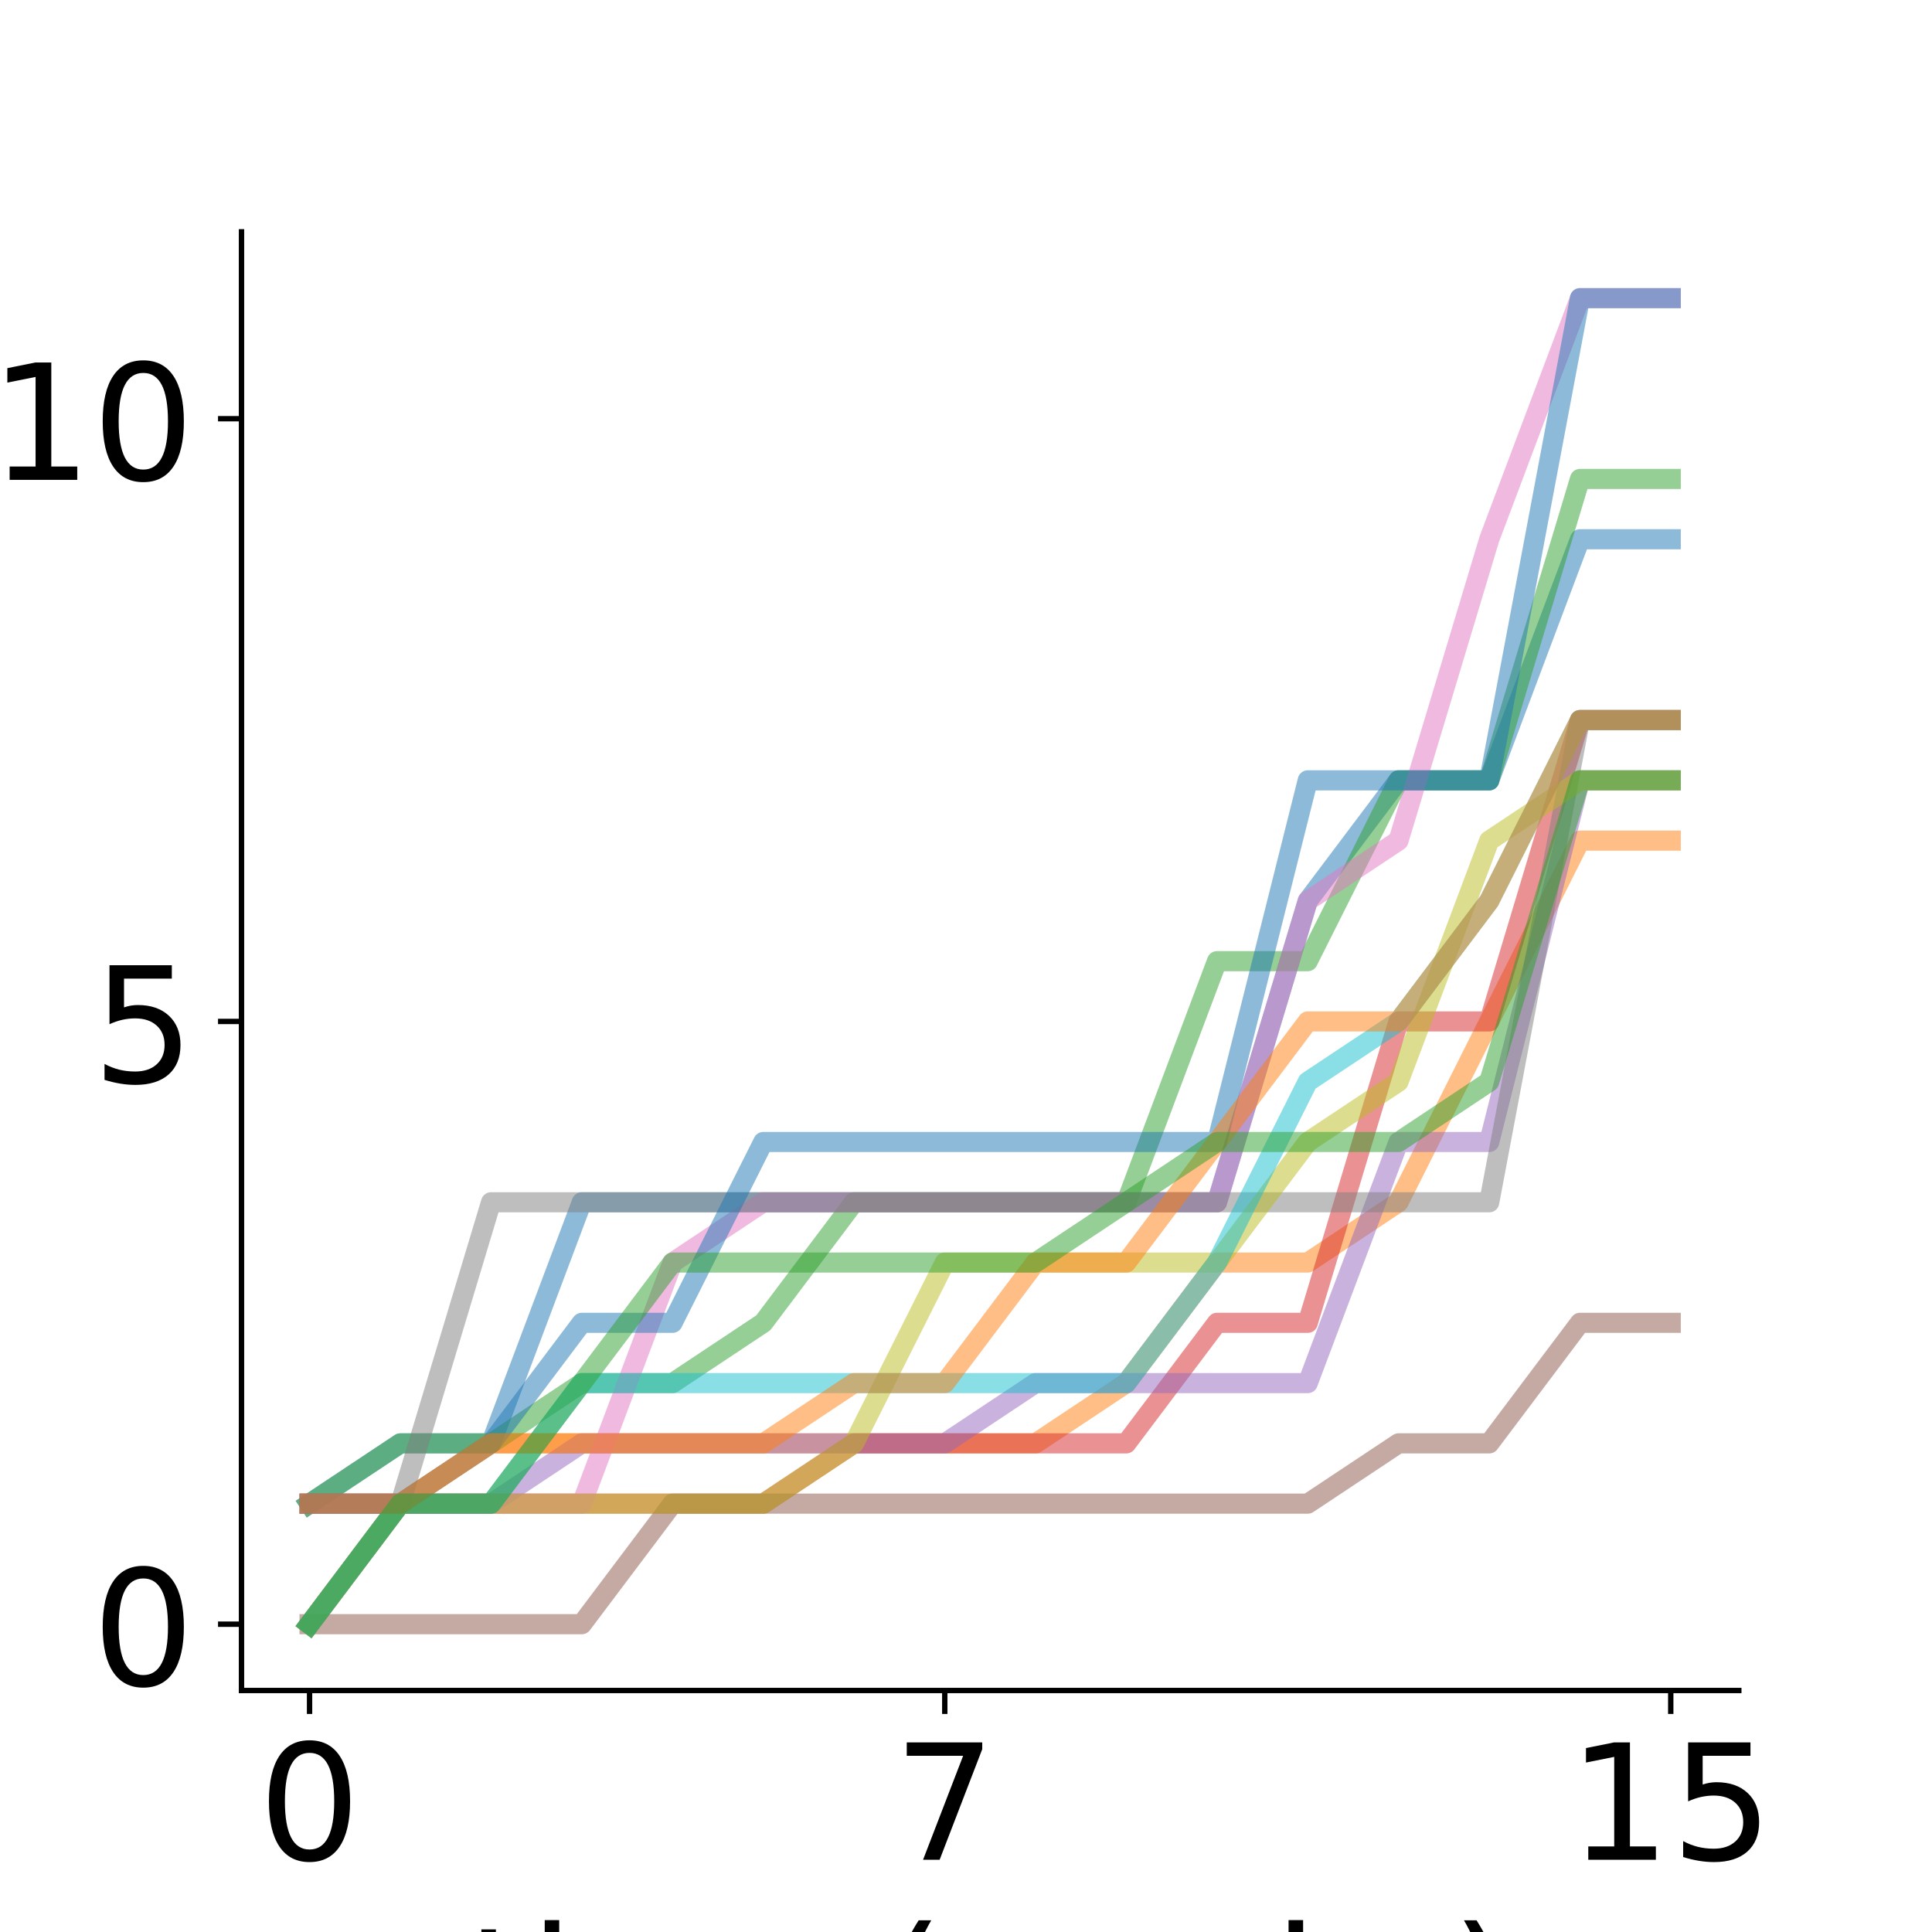
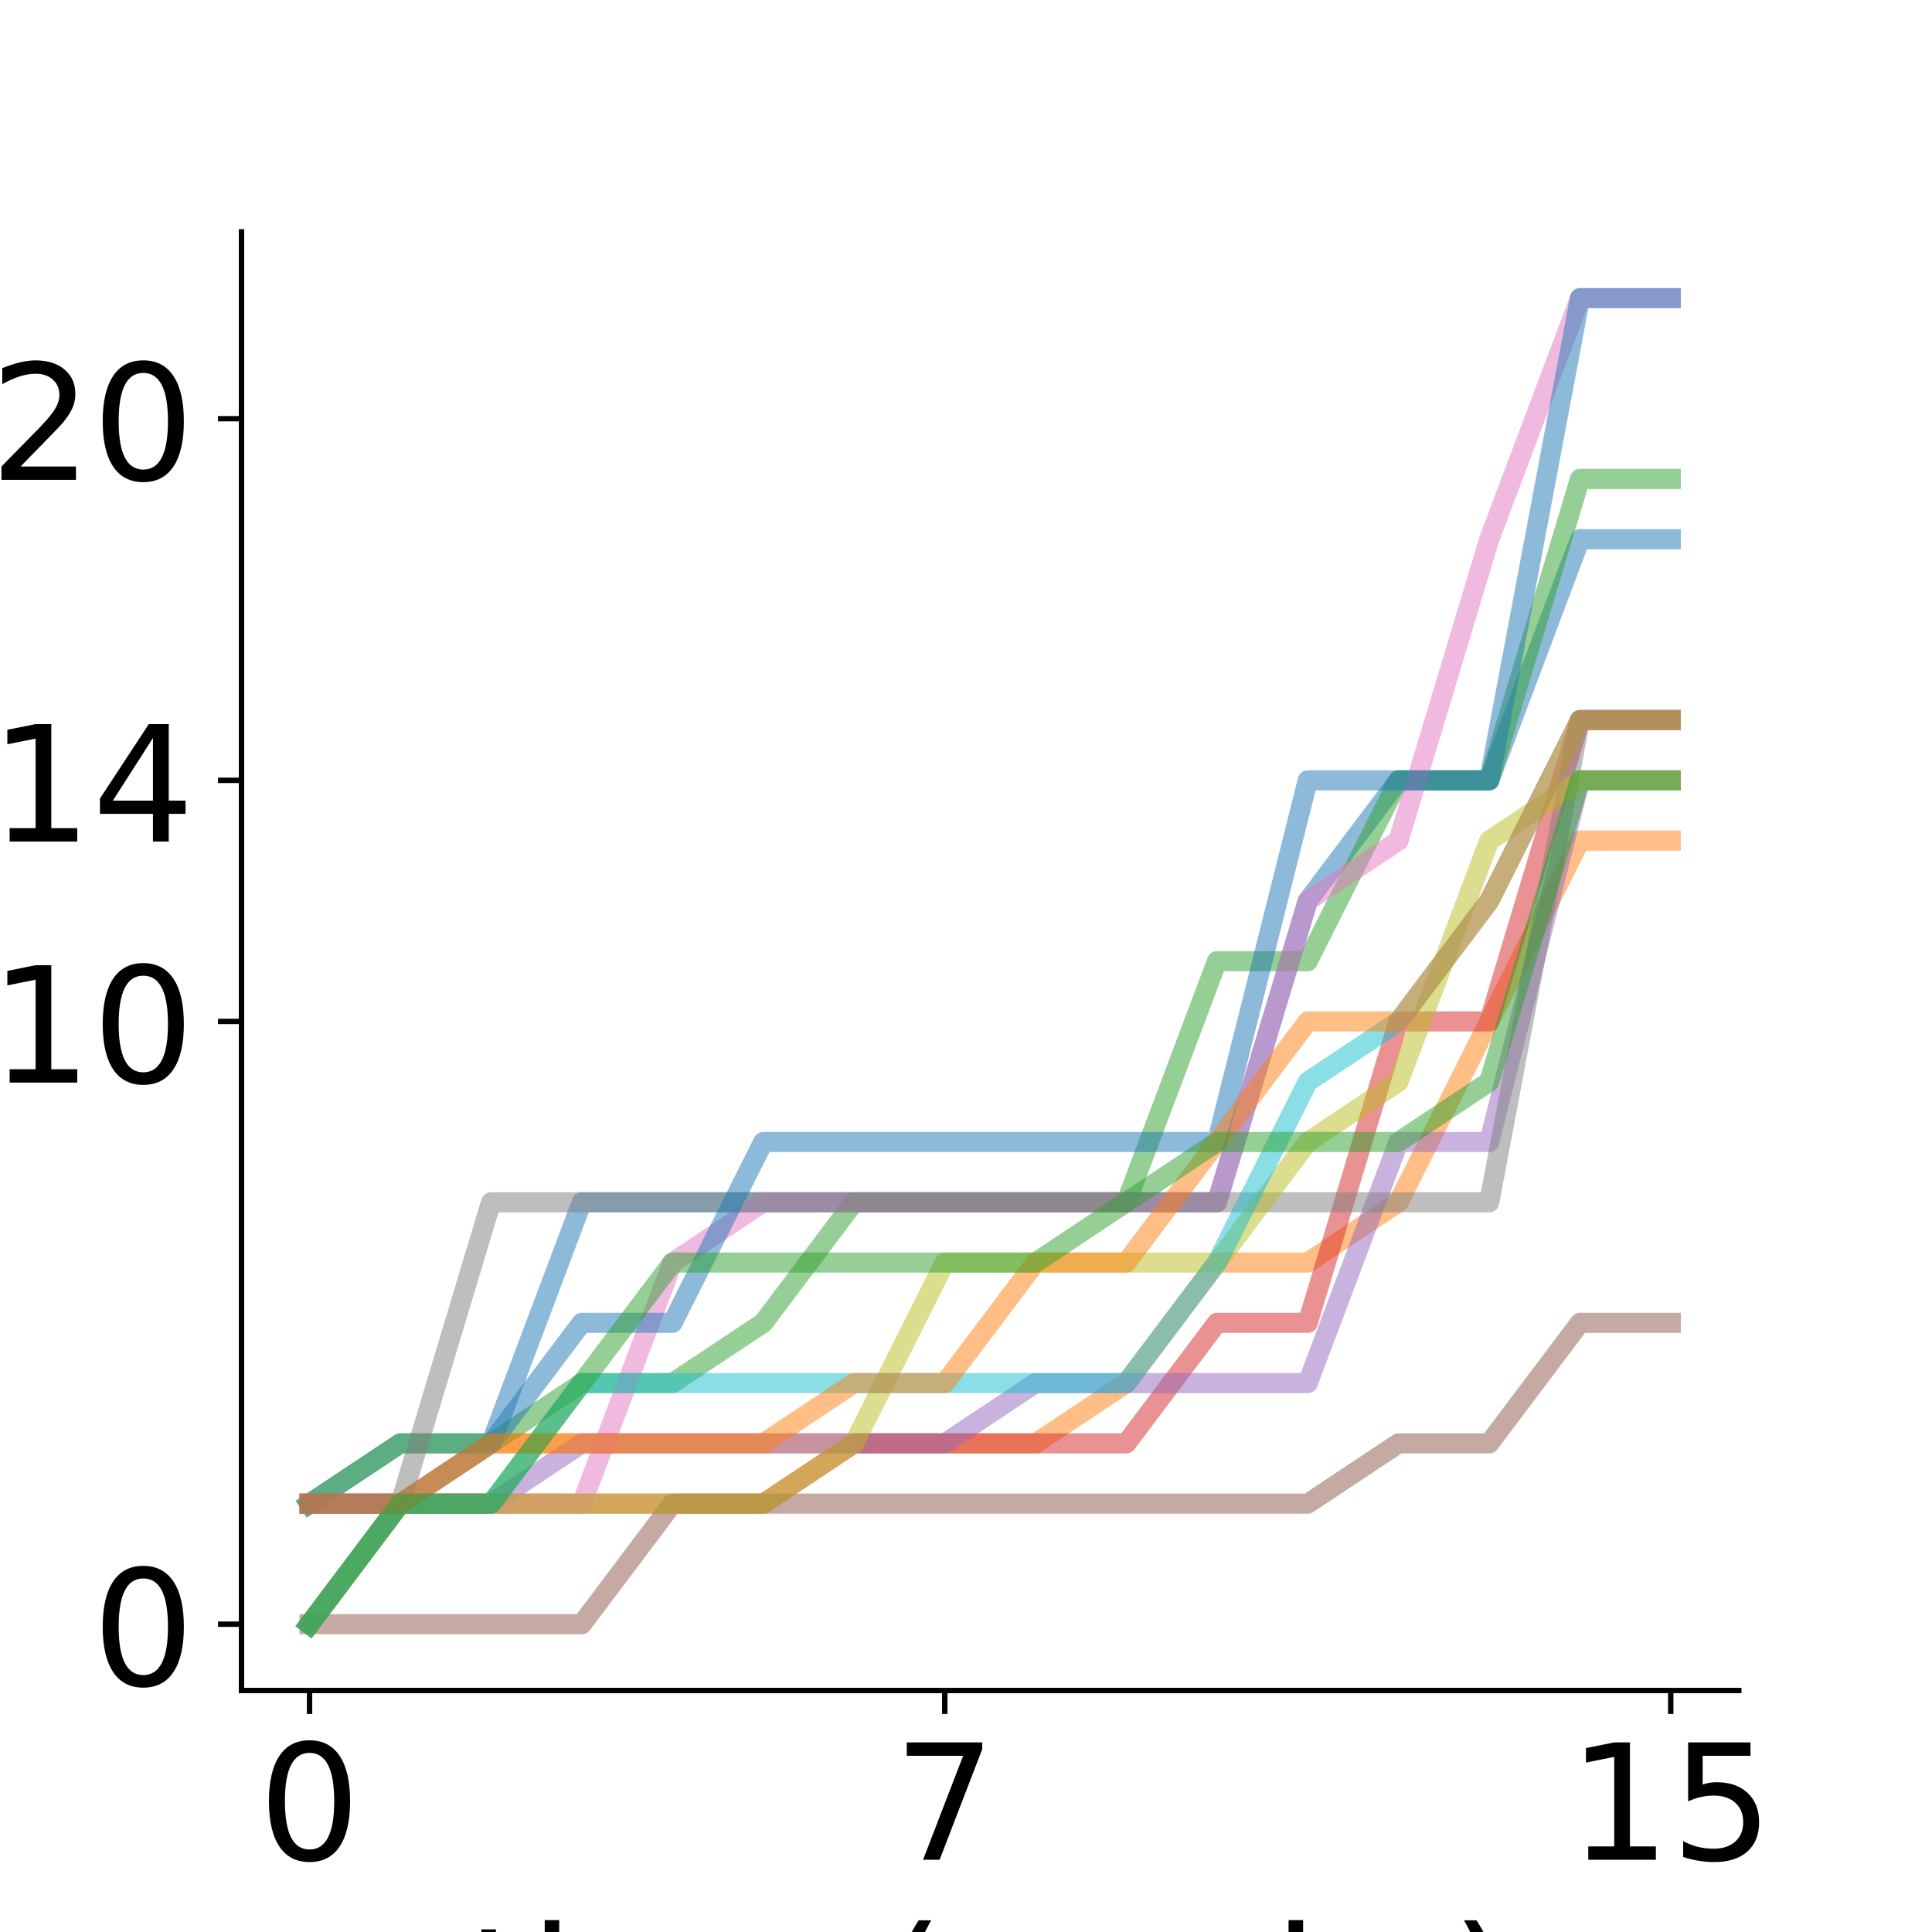
<svg xmlns="http://www.w3.org/2000/svg" xmlns:xlink="http://www.w3.org/1999/xlink" width="288pt" height="288pt" viewBox="0 0 288 288" version="1.1">
  <defs>
    <style type="text/css">*{stroke-linejoin: round; stroke-linecap: butt}</style>
  </defs>
  <g id="figure_1">
    <g id="patch_1">
      <path d="M 0 288  L 288 288  L 288 0  L 0 0  z " style="fill: #ffffff" />
    </g>
    <g id="axes_1">
      <g id="patch_2">
        <path d="M 36 252  L 259.2 252  L 259.2 34.56  L 36 34.56  z " style="fill: #ffffff" />
      </g>
      <g id="matplotlib.axis_1">
        <g id="xtick_1">
          <g id="line2d_1">
            <defs>
-               <path id="m6773583f61" d="M 0 0  L 0 3.5  " style="stroke: #000000; stroke-width: 0.8" />
-             </defs>
-             <g>
-               <use xlink:href="#m6773583f61" x="46.145" y="252" style="stroke: #000000; stroke-width: 0.8" />
+               <path id="m787d442d18" d="M 0 0  L 0 3.5  " style="stroke: #000000; stroke-width: 0.8" />
+             </defs>
+             <g>
+               <use xlink:href="#m787d442d18" x="46.145" y="252" style="stroke: #000000; stroke-width: 0.8" />
            </g>
          </g>
          <g id="text_1">
            <g transform="translate(38.51046 277.2362) scale(0.24 -0.24)">
              <defs>
                <path id="DejaVuSans-30" d="M 2034 4250  Q 1547 4250 1301 3770  Q 1056 3291 1056 2328  Q 1056 1369 1301 889  Q 1547 409 2034 409  Q 2525 409 2770 889  Q 3016 1369 3016 2328  Q 3016 3291 2770 3770  Q 2525 4250 2034 4250  z M 2034 4750  Q 2819 4750 3233 4129  Q 3647 3509 3647 2328  Q 3647 1150 3233 529  Q 2819 -91 2034 -91  Q 1250 -91 836 529  Q 422 1150 422 2328  Q 422 3509 836 4129  Q 1250 4750 2034 4750  z " transform="scale(0.015625)" />
              </defs>
              <use xlink:href="#DejaVuSans-30" />
            </g>
          </g>
        </g>
        <g id="xtick_2">
          <g id="line2d_2">
            <g>
-               <use xlink:href="#m6773583f61" x="140.836" y="252" style="stroke: #000000; stroke-width: 0.8" />
+               <use xlink:href="#m787d442d18" x="140.836" y="252" style="stroke: #000000; stroke-width: 0.8" />
            </g>
          </g>
          <g id="text_2">
            <g transform="translate(133.2014 277.2362) scale(0.24 -0.24)">
              <defs>
                <path id="DejaVuSans-37" d="M 525 4666  L 3525 4666  L 3525 4397  L 1831 0  L 1172 0  L 2766 4134  L 525 4134  L 525 4666  z " transform="scale(0.015625)" />
              </defs>
              <use xlink:href="#DejaVuSans-37" />
            </g>
          </g>
        </g>
        <g id="xtick_3">
          <g id="line2d_3">
            <g>
-               <use xlink:href="#m6773583f61" x="249.055" y="252" style="stroke: #000000; stroke-width: 0.8" />
+               <use xlink:href="#m787d442d18" x="249.055" y="252" style="stroke: #000000; stroke-width: 0.8" />
            </g>
          </g>
          <g id="text_3">
            <g transform="translate(233.7845 277.2362) scale(0.24 -0.24)">
              <defs>
                <path id="DejaVuSans-31" d="M 794 531  L 1825 531  L 1825 4091  L 703 3866  L 703 4441  L 1819 4666  L 2450 4666  L 2450 531  L 3481 531  L 3481 0  L 794 0  L 794 531  z " transform="scale(0.015625)" />
                <path id="DejaVuSans-35" d="M 691 4666  L 3169 4666  L 3169 4134  L 1269 4134  L 1269 2991  Q 1406 3038 1543 3061  Q 1681 3084 1819 3084  Q 2600 3084 3056 2656  Q 3513 2228 3513 1497  Q 3513 744 3044 326  Q 2575 -91 1722 -91  Q 1428 -91 1123 -41  Q 819 9 494 109  L 494 744  Q 775 591 1075 516  Q 1375 441 1709 441  Q 2250 441 2565 725  Q 2881 1009 2881 1497  Q 2881 1984 2565 2268  Q 2250 2553 1709 2553  Q 1456 2553 1204 2497  Q 953 2441 691 2322  L 691 4666  z " transform="scale(0.015625)" />
              </defs>
              <use xlink:href="#DejaVuSans-31" />
              <use xlink:href="#DejaVuSans-35" x="63.623" />
            </g>
          </g>
        </g>
        <g id="text_4">
          <g transform="translate(69.53063 304.4638) scale(0.24 -0.24)">
            <defs>
              <path id="DejaVuSans-74" d="M 1172 4494  L 1172 3500  L 2356 3500  L 2356 3053  L 1172 3053  L 1172 1153  Q 1172 725 1289 603  Q 1406 481 1766 481  L 2356 481  L 2356 0  L 1766 0  Q 1100 0 847 248  Q 594 497 594 1153  L 594 3053  L 172 3053  L 172 3500  L 594 3500  L 594 4494  L 1172 4494  z " transform="scale(0.015625)" />
              <path id="DejaVuSans-69" d="M 603 3500  L 1178 3500  L 1178 0  L 603 0  L 603 3500  z M 603 4863  L 1178 4863  L 1178 4134  L 603 4134  L 603 4863  z " transform="scale(0.015625)" />
              <path id="DejaVuSans-6d" d="M 3328 2828  Q 3544 3216 3844 3400  Q 4144 3584 4550 3584  Q 5097 3584 5394 3201  Q 5691 2819 5691 2113  L 5691 0  L 5113 0  L 5113 2094  Q 5113 2597 4934 2840  Q 4756 3084 4391 3084  Q 3944 3084 3684 2787  Q 3425 2491 3425 1978  L 3425 0  L 2847 0  L 2847 2094  Q 2847 2600 2669 2842  Q 2491 3084 2119 3084  Q 1678 3084 1418 2786  Q 1159 2488 1159 1978  L 1159 0  L 581 0  L 581 3500  L 1159 3500  L 1159 2956  Q 1356 3278 1631 3431  Q 1906 3584 2284 3584  Q 2666 3584 2933 3390  Q 3200 3197 3328 2828  z " transform="scale(0.015625)" />
              <path id="DejaVuSans-65" d="M 3597 1894  L 3597 1613  L 953 1613  Q 991 1019 1311 708  Q 1631 397 2203 397  Q 2534 397 2845 478  Q 3156 559 3463 722  L 3463 178  Q 3153 47 2828 -22  Q 2503 -91 2169 -91  Q 1331 -91 842 396  Q 353 884 353 1716  Q 353 2575 817 3079  Q 1281 3584 2069 3584  Q 2775 3584 3186 3129  Q 3597 2675 3597 1894  z M 3022 2063  Q 3016 2534 2758 2815  Q 2500 3097 2075 3097  Q 1594 3097 1305 2825  Q 1016 2553 972 2059  L 3022 2063  z " transform="scale(0.015625)" />
              <path id="DejaVuSans-20" transform="scale(0.015625)" />
              <path id="DejaVuSans-28" d="M 1984 4856  Q 1566 4138 1362 3434  Q 1159 2731 1159 2009  Q 1159 1288 1364 580  Q 1569 -128 1984 -844  L 1484 -844  Q 1016 -109 783 600  Q 550 1309 550 2009  Q 550 2706 781 3412  Q 1013 4119 1484 4856  L 1984 4856  z " transform="scale(0.015625)" />
              <path id="DejaVuSans-77" d="M 269 3500  L 844 3500  L 1563 769  L 2278 3500  L 2956 3500  L 3675 769  L 4391 3500  L 4966 3500  L 4050 0  L 3372 0  L 2619 2869  L 1863 0  L 1184 0  L 269 3500  z " transform="scale(0.015625)" />
              <path id="DejaVuSans-6b" d="M 581 4863  L 1159 4863  L 1159 1991  L 2875 3500  L 3609 3500  L 1753 1863  L 3688 0  L 2938 0  L 1159 1709  L 1159 0  L 581 0  L 581 4863  z " transform="scale(0.015625)" />
              <path id="DejaVuSans-73" d="M 2834 3397  L 2834 2853  Q 2591 2978 2328 3040  Q 2066 3103 1784 3103  Q 1356 3103 1142 2972  Q 928 2841 928 2578  Q 928 2378 1081 2264  Q 1234 2150 1697 2047  L 1894 2003  Q 2506 1872 2764 1633  Q 3022 1394 3022 966  Q 3022 478 2636 193  Q 2250 -91 1575 -91  Q 1294 -91 989 -36  Q 684 19 347 128  L 347 722  Q 666 556 975 473  Q 1284 391 1588 391  Q 1994 391 2212 530  Q 2431 669 2431 922  Q 2431 1156 2273 1281  Q 2116 1406 1581 1522  L 1381 1569  Q 847 1681 609 1914  Q 372 2147 372 2553  Q 372 3047 722 3315  Q 1072 3584 1716 3584  Q 2034 3584 2315 3537  Q 2597 3491 2834 3397  z " transform="scale(0.015625)" />
              <path id="DejaVuSans-29" d="M 513 4856  L 1013 4856  Q 1481 4119 1714 3412  Q 1947 2706 1947 2009  Q 1947 1309 1714 600  Q 1481 -109 1013 -844  L 513 -844  Q 928 -128 1133 580  Q 1338 1288 1338 2009  Q 1338 2731 1133 3434  Q 928 4138 513 4856  z " transform="scale(0.015625)" />
            </defs>
            <use xlink:href="#DejaVuSans-74" />
            <use xlink:href="#DejaVuSans-69" x="39.209" />
            <use xlink:href="#DejaVuSans-6d" x="66.992" />
            <use xlink:href="#DejaVuSans-65" x="164.404" />
            <use xlink:href="#DejaVuSans-20" x="225.928" />
            <use xlink:href="#DejaVuSans-28" x="257.715" />
            <use xlink:href="#DejaVuSans-77" x="296.729" />
            <use xlink:href="#DejaVuSans-65" x="378.516" />
            <use xlink:href="#DejaVuSans-65" x="440.039" />
            <use xlink:href="#DejaVuSans-6b" x="501.562" />
            <use xlink:href="#DejaVuSans-73" x="559.473" />
            <use xlink:href="#DejaVuSans-29" x="611.572" />
          </g>
        </g>
      </g>
      <g id="matplotlib.axis_2">
        <g id="ytick_1">
          <g id="line2d_4">
            <defs>
-               <path id="m16d298955f" d="M 0 0  L -3.5 0  " style="stroke: #000000; stroke-width: 0.8" />
-             </defs>
-             <g>
-               <use xlink:href="#m16d298955f" x="36" y="242.116" style="stroke: #000000; stroke-width: 0.8" />
+               <path id="m7912ec2779" d="M 0 0  L -3.5 0  " style="stroke: #000000; stroke-width: 0.8" />
+             </defs>
+             <g>
+               <use xlink:href="#m7912ec2779" x="36" y="242.116" style="stroke: #000000; stroke-width: 0.8" />
            </g>
          </g>
          <g id="text_5">
            <g transform="translate(13.73 251.2345) scale(0.24 -0.24)">
              <use xlink:href="#DejaVuSans-30" />
            </g>
          </g>
        </g>
        <g id="ytick_2">
          <g id="line2d_5">
            <g>
-               <use xlink:href="#m16d298955f" x="36" y="152.265" style="stroke: #000000; stroke-width: 0.8" />
+               <use xlink:href="#m7912ec2779" x="36" y="152.265" style="stroke: #000000; stroke-width: 0.8" />
            </g>
          </g>
          <g id="text_6">
-             <g transform="translate(13.73 161.3832) scale(0.24 -0.24)">
-               <use xlink:href="#DejaVuSans-35" />
+             <g transform="translate(-1.54 161.3832) scale(0.24 -0.24)">
+               <use xlink:href="#DejaVuSans-31" />
+               <use xlink:href="#DejaVuSans-30" x="63.623" />
            </g>
          </g>
        </g>
        <g id="ytick_3">
          <g id="line2d_6">
            <g>
-               <use xlink:href="#m16d298955f" x="36" y="62.414" style="stroke: #000000; stroke-width: 0.8" />
+               <use xlink:href="#m7912ec2779" x="36" y="62.414" style="stroke: #000000; stroke-width: 0.8" />
            </g>
          </g>
          <g id="text_7">
            <g transform="translate(-1.54 71.53201) scale(0.24 -0.24)">
+               <defs>
+                 <path id="DejaVuSans-32" d="M 1228 531  L 3431 531  L 3431 0  L 469 0  L 469 531  Q 828 903 1448 1529  Q 2069 2156 2228 2338  Q 2531 2678 2651 2914  Q 2772 3150 2772 3378  Q 2772 3750 2511 3984  Q 2250 4219 1831 4219  Q 1534 4219 1204 4116  Q 875 4013 500 3803  L 500 4441  Q 881 4594 1212 4672  Q 1544 4750 1819 4750  Q 2544 4750 2975 4387  Q 3406 4025 3406 3419  Q 3406 3131 3298 2873  Q 3191 2616 2906 2266  Q 2828 2175 2409 1742  Q 1991 1309 1228 531  z " transform="scale(0.015625)" />
+               </defs>
+               <use xlink:href="#DejaVuSans-32" />
+               <use xlink:href="#DejaVuSans-30" x="63.623" />
+             </g>
+           </g>
+         </g>
+         <g id="ytick_4">
+           <g id="line2d_7">
+             <g>
+               <use xlink:href="#m7912ec2779" x="36" y="116.325" style="stroke: #000000; stroke-width: 0.8" />
+             </g>
+           </g>
+           <g id="text_8">
+             <g transform="translate(-1.54 125.4428) scale(0.24 -0.24)">
+               <defs>
+                 <path id="DejaVuSans-34" d="M 2419 4116  L 825 1625  L 2419 1625  L 2419 4116  z M 2253 4666  L 3047 4666  L 3047 1625  L 3713 1625  L 3713 1100  L 3047 1100  L 3047 0  L 2419 0  L 2419 1100  L 313 1100  L 313 1709  L 2253 4666  z " transform="scale(0.015625)" />
+               </defs>
              <use xlink:href="#DejaVuSans-31" />
-               <use xlink:href="#DejaVuSans-30" x="63.623" />
-             </g>
-           </g>
-         </g>
-         <g id="text_8">
-           <g transform="translate(-37.406 236.5462) rotate(-90) scale(0.24 -0.24)">
+               <use xlink:href="#DejaVuSans-34" x="63.623" />
+             </g>
+           </g>
+         </g>
+         <g id="text_9">
+           <g transform="translate(-37.406 232.3088) rotate(-90) scale(0.24 -0.24)">
            <defs>
              <path id="DejaVuSans-72" d="M 2631 2963  Q 2534 3019 2420 3045  Q 2306 3072 2169 3072  Q 1681 3072 1420 2755  Q 1159 2438 1159 1844  L 1159 0  L 581 0  L 581 3500  L 1159 3500  L 1159 2956  Q 1341 3275 1631 3429  Q 1922 3584 2338 3584  Q 2397 3584 2469 3576  Q 2541 3569 2628 3553  L 2631 2963  z " transform="scale(0.015625)" />
              <path id="DejaVuSans-61" d="M 2194 1759  Q 1497 1759 1228 1600  Q 959 1441 959 1056  Q 959 750 1161 570  Q 1363 391 1709 391  Q 2188 391 2477 730  Q 2766 1069 2766 1631  L 2766 1759  L 2194 1759  z M 3341 1997  L 3341 0  L 2766 0  L 2766 531  Q 2569 213 2275 61  Q 1981 -91 1556 -91  Q 1019 -91 701 211  Q 384 513 384 1019  Q 384 1609 779 1909  Q 1175 2209 1959 2209  L 2766 2209  L 2766 2266  Q 2766 2663 2505 2880  Q 2244 3097 1772 3097  Q 1472 3097 1187 3025  Q 903 2953 641 2809  L 641 3341  Q 956 3463 1253 3523  Q 1550 3584 1831 3584  Q 2591 3584 2966 3190  Q 3341 2797 3341 1997  z " transform="scale(0.015625)" />
              <path id="DejaVuSans-63" d="M 3122 3366  L 3122 2828  Q 2878 2963 2633 3030  Q 2388 3097 2138 3097  Q 1578 3097 1268 2742  Q 959 2388 959 1747  Q 959 1106 1268 751  Q 1578 397 2138 397  Q 2388 397 2633 464  Q 2878 531 3122 666  L 3122 134  Q 2881 22 2623 -34  Q 2366 -91 2075 -91  Q 1284 -91 818 406  Q 353 903 353 1747  Q 353 2603 823 3093  Q 1294 3584 2113 3584  Q 2378 3584 2631 3529  Q 2884 3475 3122 3366  z " transform="scale(0.015625)" />
              <path id="DejaVuSans-68" d="M 3513 2113  L 3513 0  L 2938 0  L 2938 2094  Q 2938 2591 2744 2837  Q 2550 3084 2163 3084  Q 1697 3084 1428 2787  Q 1159 2491 1159 1978  L 1159 0  L 581 0  L 581 4863  L 1159 4863  L 1159 2956  Q 1366 3272 1645 3428  Q 1925 3584 2291 3584  Q 2894 3584 3203 3211  Q 3513 2838 3513 2113  z " transform="scale(0.015625)" />
-               <path id="DejaVuSans-6f" d="M 1959 3097  Q 1497 3097 1228 2736  Q 959 2375 959 1747  Q 959 1119 1226 758  Q 1494 397 1959 397  Q 2419 397 2687 759  Q 2956 1122 2956 1747  Q 2956 2369 2687 2733  Q 2419 3097 1959 3097  z M 1959 3584  Q 2709 3584 3137 3096  Q 3566 2609 3566 1747  Q 3566 888 3137 398  Q 2709 -91 1959 -91  Q 1206 -91 779 398  Q 353 888 353 1747  Q 353 2609 779 3096  Q 1206 3584 1959 3584  z " transform="scale(0.015625)" />
              <path id="DejaVuSans-75" d="M 544 1381  L 544 3500  L 1119 3500  L 1119 1403  Q 1119 906 1312 657  Q 1506 409 1894 409  Q 2359 409 2629 706  Q 2900 1003 2900 1516  L 2900 3500  L 3475 3500  L 3475 0  L 2900 0  L 2900 538  Q 2691 219 2414 64  Q 2138 -91 1772 -91  Q 1169 -91 856 284  Q 544 659 544 1381  z M 1991 3584  L 1991 3584  z " transform="scale(0.015625)" />
+               <path id="DejaVuSans-6e" d="M 3513 2113  L 3513 0  L 2938 0  L 2938 2094  Q 2938 2591 2744 2837  Q 2550 3084 2163 3084  Q 1697 3084 1428 2787  Q 1159 2491 1159 1978  L 1159 0  L 581 0  L 581 3500  L 1159 3500  L 1159 2956  Q 1366 3272 1645 3428  Q 1925 3584 2291 3584  Q 2894 3584 3203 3211  Q 3513 2838 3513 2113  z " transform="scale(0.015625)" />
            </defs>
            <use xlink:href="#DejaVuSans-72" />
            <use xlink:href="#DejaVuSans-65" x="38.863" />
            <use xlink:href="#DejaVuSans-73" x="100.387" />
            <use xlink:href="#DejaVuSans-65" x="152.486" />
            <use xlink:href="#DejaVuSans-61" x="214.01" />
            <use xlink:href="#DejaVuSans-72" x="275.289" />
            <use xlink:href="#DejaVuSans-63" x="314.152" />
            <use xlink:href="#DejaVuSans-68" x="369.133" />
            <use xlink:href="#DejaVuSans-20" x="432.512" />
-             <use xlink:href="#DejaVuSans-68" x="464.299" />
-             <use xlink:href="#DejaVuSans-6f" x="527.678" />
-             <use xlink:href="#DejaVuSans-75" x="588.859" />
-             <use xlink:href="#DejaVuSans-72" x="652.238" />
-             <use xlink:href="#DejaVuSans-73" x="693.352" />
-             <use xlink:href="#DejaVuSans-20" x="745.451" />
+             <use xlink:href="#DejaVuSans-75" x="464.299" />
+             <use xlink:href="#DejaVuSans-6e" x="527.678" />
+             <use xlink:href="#DejaVuSans-69" x="591.057" />
+             <use xlink:href="#DejaVuSans-74" x="618.84" />
+             <use xlink:href="#DejaVuSans-73" x="658.049" />
+             <use xlink:href="#DejaVuSans-20" x="710.148" />
          </g>
          <g transform="translate(-10.53125 210.765) rotate(-90) scale(0.24 -0.24)">
            <defs>
+               <path id="DejaVuSans-6f" d="M 1959 3097  Q 1497 3097 1228 2736  Q 959 2375 959 1747  Q 959 1119 1226 758  Q 1494 397 1959 397  Q 2419 397 2687 759  Q 2956 1122 2956 1747  Q 2956 2369 2687 2733  Q 2419 3097 1959 3097  z M 1959 3584  Q 2709 3584 3137 3096  Q 3566 2609 3566 1747  Q 3566 888 3137 398  Q 2709 -91 1959 -91  Q 1206 -91 779 398  Q 353 888 353 1747  Q 353 2609 779 3096  Q 1206 3584 1959 3584  z " transform="scale(0.015625)" />
              <path id="DejaVuSans-70" d="M 1159 525  L 1159 -1331  L 581 -1331  L 581 3500  L 1159 3500  L 1159 2969  Q 1341 3281 1617 3432  Q 1894 3584 2278 3584  Q 2916 3584 3314 3078  Q 3713 2572 3713 1747  Q 3713 922 3314 415  Q 2916 -91 2278 -91  Q 1894 -91 1617 61  Q 1341 213 1159 525  z M 3116 1747  Q 3116 2381 2855 2742  Q 2594 3103 2138 3103  Q 1681 3103 1420 2742  Q 1159 2381 1159 1747  Q 1159 1113 1420 752  Q 1681 391 2138 391  Q 2594 391 2855 752  Q 3116 1113 3116 1747  z " transform="scale(0.015625)" />
              <path id="DejaVuSans-6c" d="M 603 4863  L 1178 4863  L 1178 0  L 603 0  L 603 4863  z " transform="scale(0.015625)" />
              <path id="DejaVuSans-64" d="M 2906 2969  L 2906 4863  L 3481 4863  L 3481 0  L 2906 0  L 2906 525  Q 2725 213 2448 61  Q 2172 -91 1784 -91  Q 1150 -91 751 415  Q 353 922 353 1747  Q 353 2572 751 3078  Q 1150 3584 1784 3584  Q 2172 3584 2448 3432  Q 2725 3281 2906 2969  z M 947 1747  Q 947 1113 1208 752  Q 1469 391 1925 391  Q 2381 391 2643 752  Q 2906 1113 2906 1747  Q 2906 2381 2643 2742  Q 2381 3103 1925 3103  Q 1469 3103 1208 2742  Q 947 2381 947 1747  z " transform="scale(0.015625)" />
            </defs>
            <use xlink:href="#DejaVuSans-20" />
            <use xlink:href="#DejaVuSans-63" x="31.787" />
            <use xlink:href="#DejaVuSans-6f" x="86.768" />
            <use xlink:href="#DejaVuSans-6d" x="147.949" />
            <use xlink:href="#DejaVuSans-70" x="245.361" />
            <use xlink:href="#DejaVuSans-6c" x="308.838" />
            <use xlink:href="#DejaVuSans-65" x="336.621" />
            <use xlink:href="#DejaVuSans-74" x="398.145" />
            <use xlink:href="#DejaVuSans-65" x="437.354" />
            <use xlink:href="#DejaVuSans-64" x="498.877" />
          </g>
        </g>
      </g>
-       <g id="line2d_7">
-         <path d="M 46.145 224.146  L 59.673 215.161  L 73.2 215.161  L 86.727 179.22  L 100.255 179.22  L 113.782 179.22  L 127.309 179.22  L 140.836 179.22  L 154.364 179.22  L 167.891 179.22  L 181.418 179.22  L 194.945 134.295  L 208.473 116.325  L 222 116.325  L 235.527 80.384  L 249.055 80.384  " clip-path="url(#p224999d913)" style="fill: none; stroke: #1f77b4; stroke-opacity: 0.5; stroke-width: 3; stroke-linecap: square" />
-       </g>
      <g id="line2d_8">
-         <path d="M 46.145 242.116  L 59.673 224.146  L 73.2 215.161  L 86.727 215.161  L 100.255 215.161  L 113.782 215.161  L 127.309 215.161  L 140.836 215.161  L 154.364 215.161  L 167.891 206.176  L 181.418 188.206  L 194.945 188.206  L 208.473 179.22  L 222 152.265  L 235.527 125.31  L 249.055 125.31  " clip-path="url(#p224999d913)" style="fill: none; stroke: #ff7f0e; stroke-opacity: 0.5; stroke-width: 3; stroke-linecap: square" />
+         <path d="M 46.145 224.146  L 59.673 215.161  L 73.2 215.161  L 86.727 179.22  L 100.255 179.22  L 113.782 179.22  L 127.309 179.22  L 140.836 179.22  L 154.364 179.22  L 167.891 179.22  L 181.418 179.22  L 194.945 134.295  L 208.473 116.325  L 222 116.325  L 235.527 80.384  L 249.055 80.384  " clip-path="url(#p385432b006)" style="fill: none; stroke: #1f77b4; stroke-opacity: 0.5; stroke-width: 3; stroke-linecap: square" />
      </g>
      <g id="line2d_9">
-         <path d="M 46.145 224.146  L 59.673 215.161  L 73.2 215.161  L 86.727 206.176  L 100.255 206.176  L 113.782 197.191  L 127.309 179.22  L 140.836 179.22  L 154.364 179.22  L 167.891 179.22  L 181.418 143.28  L 194.945 143.28  L 208.473 116.325  L 222 116.325  L 235.527 71.399  L 249.055 71.399  " clip-path="url(#p224999d913)" style="fill: none; stroke: #2ca02c; stroke-opacity: 0.5; stroke-width: 3; stroke-linecap: square" />
+         <path d="M 46.145 242.116  L 59.673 224.146  L 73.2 215.161  L 86.727 215.161  L 100.255 215.161  L 113.782 215.161  L 127.309 215.161  L 140.836 215.161  L 154.364 215.161  L 167.891 206.176  L 181.418 188.206  L 194.945 188.206  L 208.473 179.22  L 222 152.265  L 235.527 125.31  L 249.055 125.31  " clip-path="url(#p385432b006)" style="fill: none; stroke: #ff7f0e; stroke-opacity: 0.5; stroke-width: 3; stroke-linecap: square" />
      </g>
      <g id="line2d_10">
-         <path d="M 46.145 224.146  L 59.673 224.146  L 73.2 224.146  L 86.727 224.146  L 100.255 224.146  L 113.782 224.146  L 127.309 215.161  L 140.836 215.161  L 154.364 215.161  L 167.891 215.161  L 181.418 197.191  L 194.945 197.191  L 208.473 152.265  L 222 152.265  L 235.527 107.34  L 249.055 107.34  " clip-path="url(#p224999d913)" style="fill: none; stroke: #d62728; stroke-opacity: 0.5; stroke-width: 3; stroke-linecap: square" />
+         <path d="M 46.145 224.146  L 59.673 215.161  L 73.2 215.161  L 86.727 206.176  L 100.255 206.176  L 113.782 197.191  L 127.309 179.22  L 140.836 179.22  L 154.364 179.22  L 167.891 179.22  L 181.418 143.28  L 194.945 143.28  L 208.473 116.325  L 222 116.325  L 235.527 71.399  L 249.055 71.399  " clip-path="url(#p385432b006)" style="fill: none; stroke: #2ca02c; stroke-opacity: 0.5; stroke-width: 3; stroke-linecap: square" />
      </g>
      <g id="line2d_11">
-         <path d="M 46.145 242.116  L 59.673 224.146  L 73.2 224.146  L 86.727 215.161  L 100.255 215.161  L 113.782 215.161  L 127.309 215.161  L 140.836 215.161  L 154.364 206.176  L 167.891 206.176  L 181.418 206.176  L 194.945 206.176  L 208.473 170.235  L 222 170.235  L 235.527 116.325  L 249.055 116.325  " clip-path="url(#p224999d913)" style="fill: none; stroke: #9467bd; stroke-opacity: 0.5; stroke-width: 3; stroke-linecap: square" />
+         <path d="M 46.145 224.146  L 59.673 224.146  L 73.2 224.146  L 86.727 224.146  L 100.255 224.146  L 113.782 224.146  L 127.309 215.161  L 140.836 215.161  L 154.364 215.161  L 167.891 215.161  L 181.418 197.191  L 194.945 197.191  L 208.473 152.265  L 222 152.265  L 235.527 107.34  L 249.055 107.34  " clip-path="url(#p385432b006)" style="fill: none; stroke: #d62728; stroke-opacity: 0.5; stroke-width: 3; stroke-linecap: square" />
      </g>
      <g id="line2d_12">
-         <path d="M 46.145 242.116  L 59.673 242.116  L 73.2 242.116  L 86.727 242.116  L 100.255 224.146  L 113.782 224.146  L 127.309 224.146  L 140.836 224.146  L 154.364 224.146  L 167.891 224.146  L 181.418 224.146  L 194.945 224.146  L 208.473 215.161  L 222 215.161  L 235.527 197.191  L 249.055 197.191  " clip-path="url(#p224999d913)" style="fill: none; stroke: #8c564b; stroke-opacity: 0.5; stroke-width: 3; stroke-linecap: square" />
+         <path d="M 46.145 242.116  L 59.673 224.146  L 73.2 224.146  L 86.727 215.161  L 100.255 215.161  L 113.782 215.161  L 127.309 215.161  L 140.836 215.161  L 154.364 206.176  L 167.891 206.176  L 181.418 206.176  L 194.945 206.176  L 208.473 170.235  L 222 170.235  L 235.527 116.325  L 249.055 116.325  " clip-path="url(#p385432b006)" style="fill: none; stroke: #9467bd; stroke-opacity: 0.5; stroke-width: 3; stroke-linecap: square" />
      </g>
      <g id="line2d_13">
-         <path d="M 46.145 224.146  L 59.673 224.146  L 73.2 224.146  L 86.727 224.146  L 100.255 188.206  L 113.782 179.22  L 127.309 179.22  L 140.836 179.22  L 154.364 179.22  L 167.891 179.22  L 181.418 179.22  L 194.945 134.295  L 208.473 125.31  L 222 80.384  L 235.527 44.444  L 249.055 44.444  " clip-path="url(#p224999d913)" style="fill: none; stroke: #e377c2; stroke-opacity: 0.5; stroke-width: 3; stroke-linecap: square" />
+         <path d="M 46.145 242.116  L 59.673 242.116  L 73.2 242.116  L 86.727 242.116  L 100.255 224.146  L 113.782 224.146  L 127.309 224.146  L 140.836 224.146  L 154.364 224.146  L 167.891 224.146  L 181.418 224.146  L 194.945 224.146  L 208.473 215.161  L 222 215.161  L 235.527 197.191  L 249.055 197.191  " clip-path="url(#p385432b006)" style="fill: none; stroke: #8c564b; stroke-opacity: 0.5; stroke-width: 3; stroke-linecap: square" />
      </g>
      <g id="line2d_14">
-         <path d="M 46.145 224.146  L 59.673 224.146  L 73.2 179.22  L 86.727 179.22  L 100.255 179.22  L 113.782 179.22  L 127.309 179.22  L 140.836 179.22  L 154.364 179.22  L 167.891 179.22  L 181.418 179.22  L 194.945 179.22  L 208.473 179.22  L 222 179.22  L 235.527 107.34  L 249.055 107.34  " clip-path="url(#p224999d913)" style="fill: none; stroke: #7f7f7f; stroke-opacity: 0.5; stroke-width: 3; stroke-linecap: square" />
+         <path d="M 46.145 224.146  L 59.673 224.146  L 73.2 224.146  L 86.727 224.146  L 100.255 188.206  L 113.782 179.22  L 127.309 179.22  L 140.836 179.22  L 154.364 179.22  L 167.891 179.22  L 181.418 179.22  L 194.945 134.295  L 208.473 125.31  L 222 80.384  L 235.527 44.444  L 249.055 44.444  " clip-path="url(#p385432b006)" style="fill: none; stroke: #e377c2; stroke-opacity: 0.5; stroke-width: 3; stroke-linecap: square" />
      </g>
      <g id="line2d_15">
-         <path d="M 46.145 242.116  L 59.673 224.146  L 73.2 224.146  L 86.727 224.146  L 100.255 224.146  L 113.782 224.146  L 127.309 215.161  L 140.836 188.206  L 154.364 188.206  L 167.891 188.206  L 181.418 188.206  L 194.945 170.235  L 208.473 161.25  L 222 125.31  L 235.527 116.325  L 249.055 116.325  " clip-path="url(#p224999d913)" style="fill: none; stroke: #bcbd22; stroke-opacity: 0.5; stroke-width: 3; stroke-linecap: square" />
+         <path d="M 46.145 224.146  L 59.673 224.146  L 73.2 179.22  L 86.727 179.22  L 100.255 179.22  L 113.782 179.22  L 127.309 179.22  L 140.836 179.22  L 154.364 179.22  L 167.891 179.22  L 181.418 179.22  L 194.945 179.22  L 208.473 179.22  L 222 179.22  L 235.527 107.34  L 249.055 107.34  " clip-path="url(#p385432b006)" style="fill: none; stroke: #7f7f7f; stroke-opacity: 0.5; stroke-width: 3; stroke-linecap: square" />
      </g>
      <g id="line2d_16">
-         <path d="M 46.145 242.116  L 59.673 224.146  L 73.2 224.146  L 86.727 206.176  L 100.255 206.176  L 113.782 206.176  L 127.309 206.176  L 140.836 206.176  L 154.364 206.176  L 167.891 206.176  L 181.418 188.206  L 194.945 161.25  L 208.473 152.265  L 222 134.295  L 235.527 107.34  L 249.055 107.34  " clip-path="url(#p224999d913)" style="fill: none; stroke: #17becf; stroke-opacity: 0.5; stroke-width: 3; stroke-linecap: square" />
+         <path d="M 46.145 242.116  L 59.673 224.146  L 73.2 224.146  L 86.727 224.146  L 100.255 224.146  L 113.782 224.146  L 127.309 215.161  L 140.836 188.206  L 154.364 188.206  L 167.891 188.206  L 181.418 188.206  L 194.945 170.235  L 208.473 161.25  L 222 125.31  L 235.527 116.325  L 249.055 116.325  " clip-path="url(#p385432b006)" style="fill: none; stroke: #bcbd22; stroke-opacity: 0.5; stroke-width: 3; stroke-linecap: square" />
      </g>
      <g id="line2d_17">
-         <path d="M 46.145 224.146  L 59.673 224.146  L 73.2 215.161  L 86.727 197.191  L 100.255 197.191  L 113.782 170.235  L 127.309 170.235  L 140.836 170.235  L 154.364 170.235  L 167.891 170.235  L 181.418 170.235  L 194.945 116.325  L 208.473 116.325  L 222 116.325  L 235.527 44.444  L 249.055 44.444  " clip-path="url(#p224999d913)" style="fill: none; stroke: #1f77b4; stroke-opacity: 0.5; stroke-width: 3; stroke-linecap: square" />
+         <path d="M 46.145 242.116  L 59.673 224.146  L 73.2 224.146  L 86.727 206.176  L 100.255 206.176  L 113.782 206.176  L 127.309 206.176  L 140.836 206.176  L 154.364 206.176  L 167.891 206.176  L 181.418 188.206  L 194.945 161.25  L 208.473 152.265  L 222 134.295  L 235.527 107.34  L 249.055 107.34  " clip-path="url(#p385432b006)" style="fill: none; stroke: #17becf; stroke-opacity: 0.5; stroke-width: 3; stroke-linecap: square" />
      </g>
      <g id="line2d_18">
-         <path d="M 46.145 224.146  L 59.673 224.146  L 73.2 215.161  L 86.727 215.161  L 100.255 215.161  L 113.782 215.161  L 127.309 206.176  L 140.836 206.176  L 154.364 188.206  L 167.891 188.206  L 181.418 170.235  L 194.945 152.265  L 208.473 152.265  L 222 134.295  L 235.527 107.34  L 249.055 107.34  " clip-path="url(#p224999d913)" style="fill: none; stroke: #ff7f0e; stroke-opacity: 0.5; stroke-width: 3; stroke-linecap: square" />
+         <path d="M 46.145 224.146  L 59.673 224.146  L 73.2 215.161  L 86.727 197.191  L 100.255 197.191  L 113.782 170.235  L 127.309 170.235  L 140.836 170.235  L 154.364 170.235  L 167.891 170.235  L 181.418 170.235  L 194.945 116.325  L 208.473 116.325  L 222 116.325  L 235.527 44.444  L 249.055 44.444  " clip-path="url(#p385432b006)" style="fill: none; stroke: #1f77b4; stroke-opacity: 0.5; stroke-width: 3; stroke-linecap: square" />
      </g>
      <g id="line2d_19">
-         <path d="M 46.145 242.116  L 59.673 224.146  L 73.2 224.146  L 86.727 206.176  L 100.255 188.206  L 113.782 188.206  L 127.309 188.206  L 140.836 188.206  L 154.364 188.206  L 167.891 179.22  L 181.418 170.235  L 194.945 170.235  L 208.473 170.235  L 222 161.25  L 235.527 116.325  L 249.055 116.325  " clip-path="url(#p224999d913)" style="fill: none; stroke: #2ca02c; stroke-opacity: 0.5; stroke-width: 3; stroke-linecap: square" />
+         <path d="M 46.145 224.146  L 59.673 224.146  L 73.2 215.161  L 86.727 215.161  L 100.255 215.161  L 113.782 215.161  L 127.309 206.176  L 140.836 206.176  L 154.364 188.206  L 167.891 188.206  L 181.418 170.235  L 194.945 152.265  L 208.473 152.265  L 222 134.295  L 235.527 107.34  L 249.055 107.34  " clip-path="url(#p385432b006)" style="fill: none; stroke: #ff7f0e; stroke-opacity: 0.5; stroke-width: 3; stroke-linecap: square" />
+       </g>
+       <g id="line2d_20">
+         <path d="M 46.145 242.116  L 59.673 224.146  L 73.2 224.146  L 86.727 206.176  L 100.255 188.206  L 113.782 188.206  L 127.309 188.206  L 140.836 188.206  L 154.364 188.206  L 167.891 179.22  L 181.418 170.235  L 194.945 170.235  L 208.473 170.235  L 222 161.25  L 235.527 116.325  L 249.055 116.325  " clip-path="url(#p385432b006)" style="fill: none; stroke: #2ca02c; stroke-opacity: 0.5; stroke-width: 3; stroke-linecap: square" />
      </g>
      <g id="patch_3">
        <path d="M 36 252  L 36 34.56  " style="fill: none; stroke: #000000; stroke-width: 0.8; stroke-linejoin: miter; stroke-linecap: square" />
      </g>
      <g id="patch_4">
        <path d="M 36 252  L 259.2 252  " style="fill: none; stroke: #000000; stroke-width: 0.8; stroke-linejoin: miter; stroke-linecap: square" />
      </g>
    </g>
  </g>
  <defs>
-     <clipPath id="p224999d913">
+     <clipPath id="p385432b006">
      <rect x="36" y="34.56" width="223.2" height="217.44" />
    </clipPath>
  </defs>
</svg>
